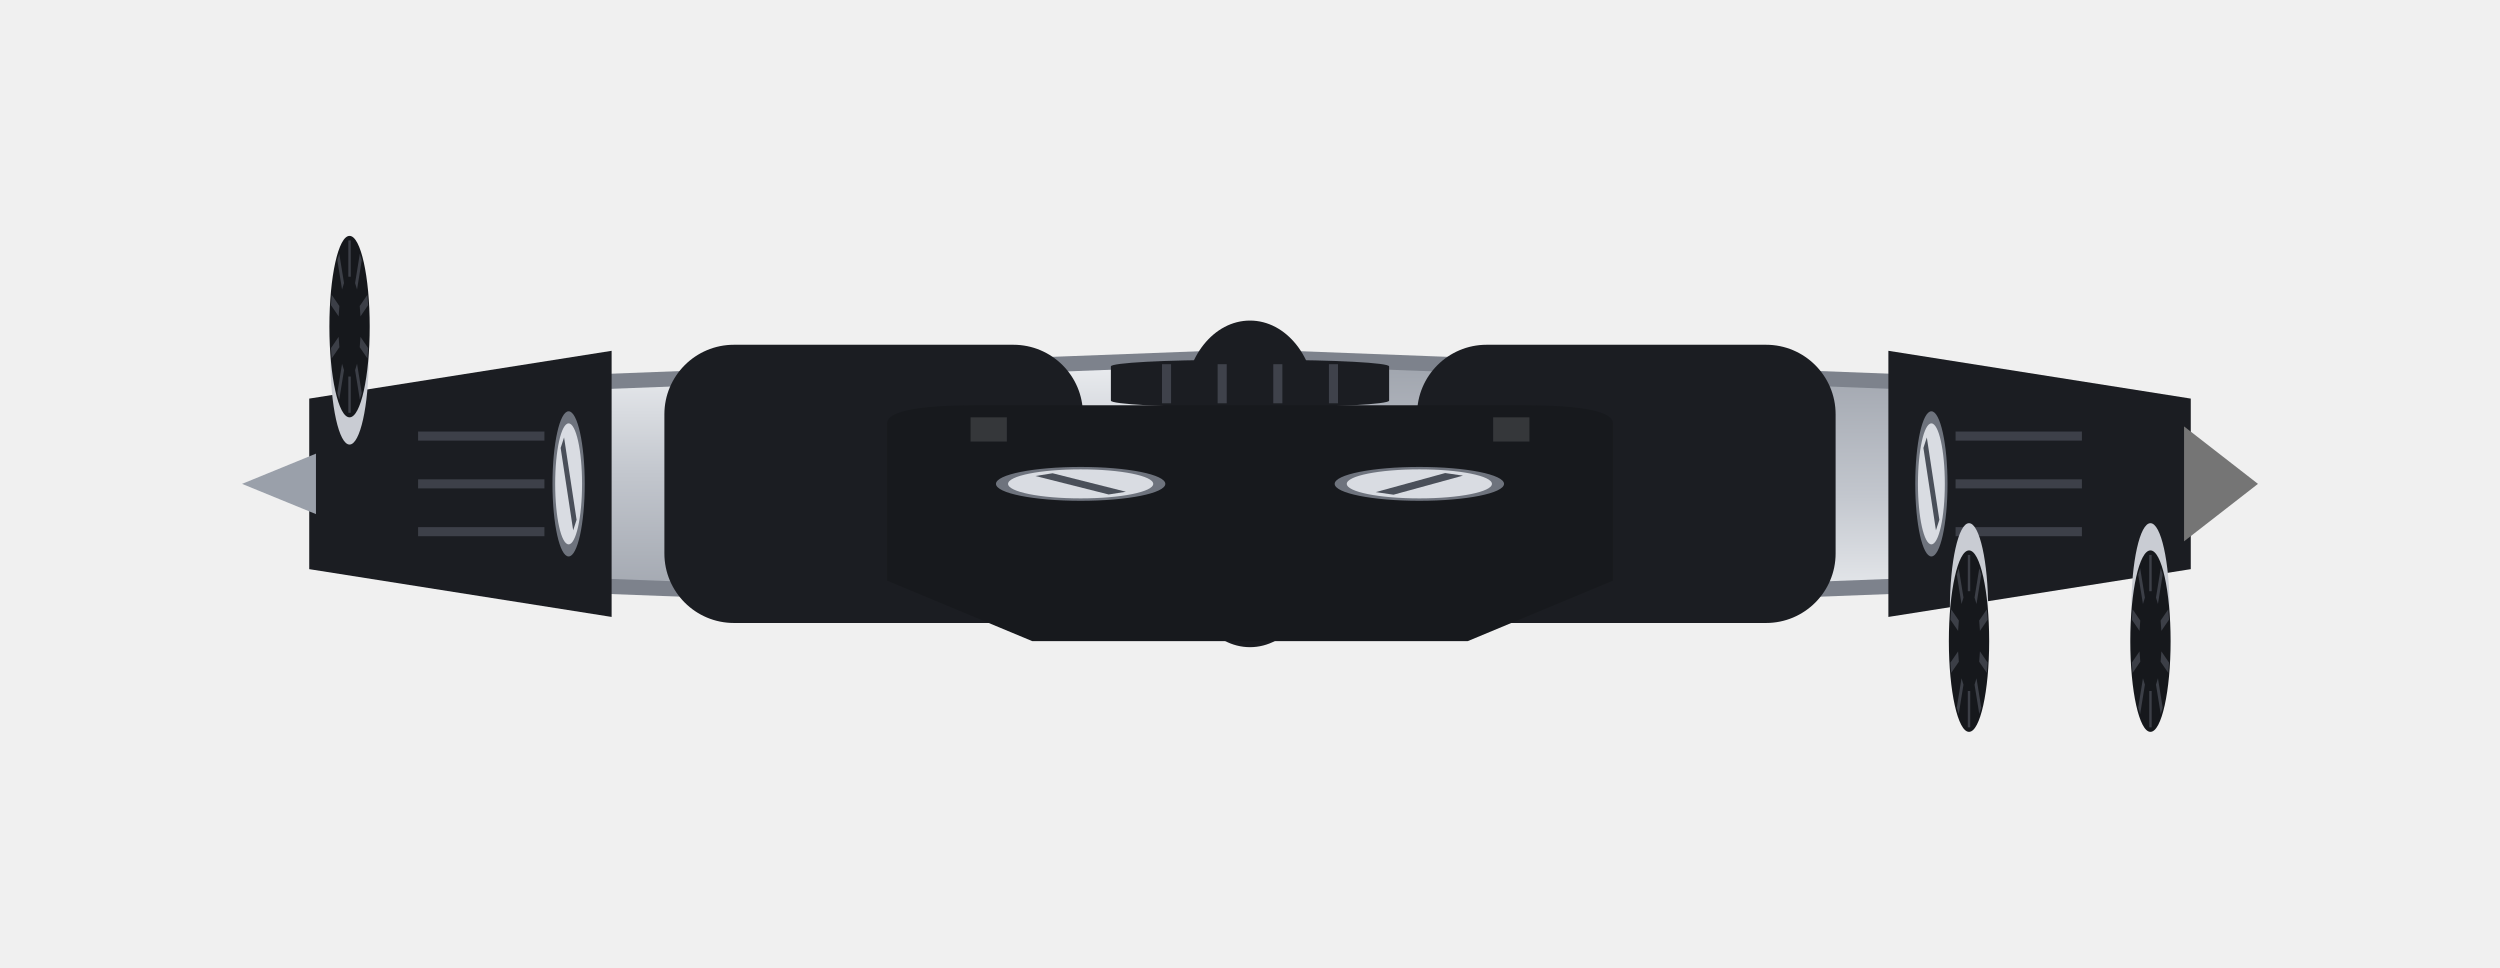
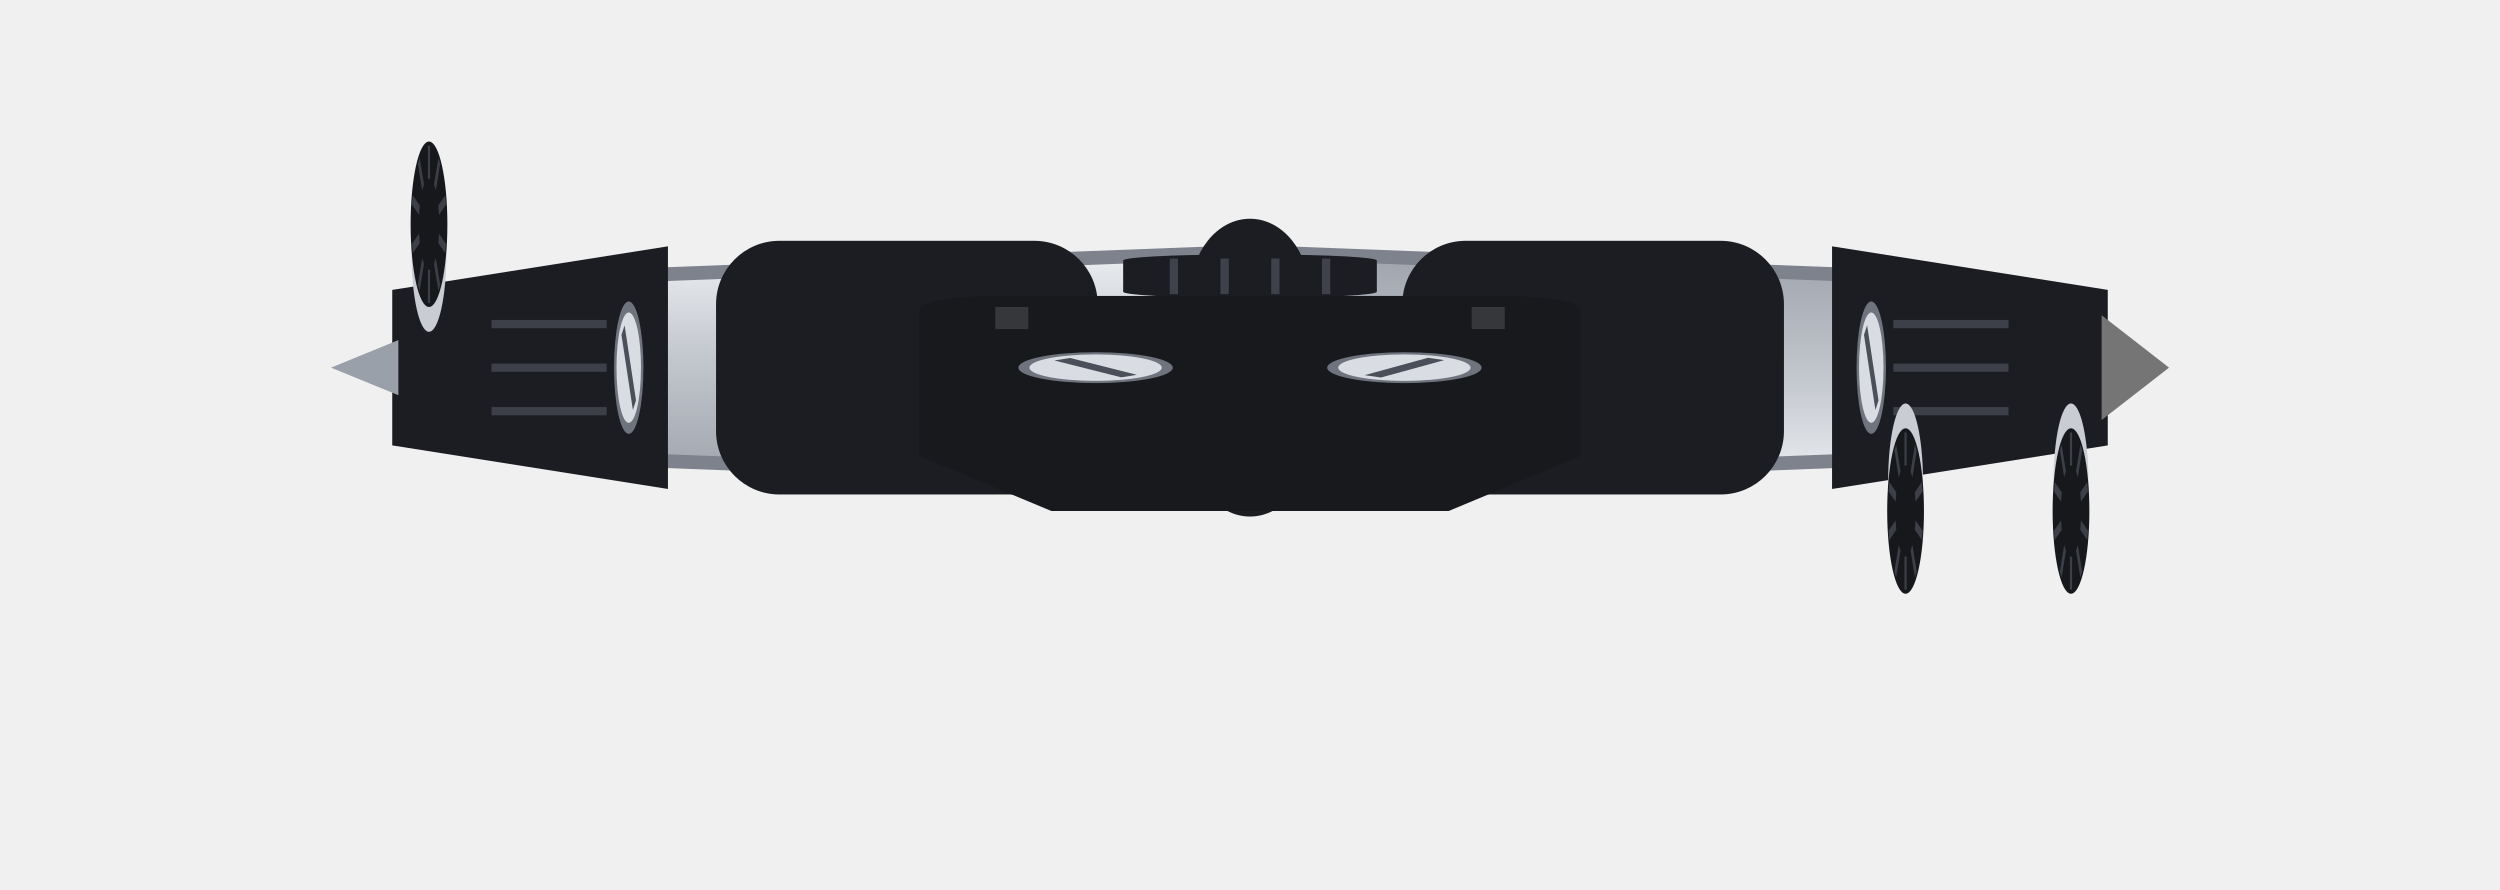
- <svg xmlns="http://www.w3.org/2000/svg" width="62mm" height="24mm" viewBox="-6 -12 62 24">
-   <g id="pata-aguja" transform="matrix(-0 -1.5 -0.3333 0 25 0)">
+ <svg xmlns="http://www.w3.org/2000/svg" width="68mm" height="24.2mm" viewBox="-9 -10 68 24.2">
+   <g id="pata-aguja" transform="matrix(-0 -1.5 -0.3333 0 25 -0)">
    <defs>
      <linearGradient id="pata-aguja-metal" gradientUnits="userSpaceOnUse" x1="2.1" y1="0" x2="-2.1" y2="0">
        <stop offset="0" stop-color="#eceef1" />
        <stop offset="0.45" stop-color="#c3c7ce" />
        <stop offset="1" stop-color="#9ea3ac" />
      </linearGradient>
    </defs>
    <circle id="pata-aguja-punta" cx="0" cy="75" r="0.3" fill="none" />
    <circle id="pata-aguja-ajuste" cx="0" cy="20.8" r="0.3" fill="none" />
    <path id="pata-aguja-brazo" d="M 2.1 0 L 1.68 49.5 L -1.68 49.5 L -2.1 0 Z" fill="url(#pata-aguja-metal)" stroke="#7d828c" stroke-width="0.25" />
    <path id="pata-aguja-pieza-negra" d="M 2.2 47.5 L 1.41 70 L -1.41 70 L -2.2 47.5 Z" fill="#1b1d22" />
    <path id="pata-aguja-estrias" d="M 0.79 52.5 L 0.79 61.9 M 0 52.5 L 0 61.9 M -0.79 52.5 L -0.79 61.9" stroke="#3d4049" stroke-width="0.15" fill="none" />
    <g id="pata-aguja-tornillo">
      <circle cx="0" cy="50.7" r="1.1" fill="#d9dce2" stroke="#6e737d" stroke-width="0.2" />
      <path d="M -0.681 50.234 L 0.681 51.166" stroke="#4a4f59" stroke-width="0.308" />
    </g>
    <g id="pata-aguja-rueda1">
      <circle cx="2.075" cy="67" r="1.425" fill="#c9ccd3" />
      <circle cx="2.6" cy="67" r="1.5" fill="#16181c" />
      <path d="M 3.425 67.000 L 4.025 67.000 M 3.267 67.485 L 3.753 67.838 M 2.855 67.785 L 3.040 68.355 M 2.345 67.785 L 2.160 68.355 M 1.933 67.485 L 1.447 67.838 M 1.775 67.000 L 1.175 67.000 M 1.933 66.515 L 1.447 66.162 M 2.345 66.215 L 2.160 65.645 M 2.855 66.215 L 3.040 65.645 M 3.267 66.515 L 3.753 66.162" stroke="#3c3f47" stroke-width="0.18" fill="none" />
    </g>
    <path id="pata-aguja-aguja" d="M 0.5 69.5 L 0 75 L -0.5 69.5 Z" fill="#9aa0aa" />
  </g>
-   <g id="pata-mina" transform="matrix(-0 1.5 0.3333 0 25 0)">
+   <g id="pata-mina" transform="matrix(-0 1.5 0.3333 0 25 -0)">
    <defs>
      <linearGradient id="pata-mina-metal" gradientUnits="userSpaceOnUse" x1="2.1" y1="0" x2="-2.1" y2="0">
        <stop offset="0" stop-color="#eceef1" />
        <stop offset="0.45" stop-color="#c3c7ce" />
        <stop offset="1" stop-color="#9ea3ac" />
      </linearGradient>
    </defs>
    <circle id="pata-mina-punta" cx="0" cy="75" r="0.3" fill="none" />
    <circle id="pata-mina-ajuste" cx="0" cy="20.8" r="0.3" fill="none" />
    <path id="pata-mina-brazo" d="M 2.1 0 L 1.68 49.5 L -1.68 49.5 L -2.1 0 Z" fill="url(#pata-mina-metal)" stroke="#7d828c" stroke-width="0.25" />
    <path id="pata-mina-pieza-negra" d="M 2.2 47.5 L 1.41 70 L -1.41 70 L -2.2 47.5 Z" fill="#1b1d22" />
    <path id="pata-mina-estrias" d="M 0.79 52.5 L 0.79 61.9 M 0 52.5 L 0 61.9 M -0.79 52.5 L -0.79 61.9" stroke="#3d4049" stroke-width="0.15" fill="none" />
    <g id="pata-mina-tornillo">
      <circle cx="0" cy="50.7" r="1.1" fill="#d9dce2" stroke="#6e737d" stroke-width="0.2" />
      <path d="M -0.681 50.234 L 0.681 51.166" stroke="#4a4f59" stroke-width="0.308" />
    </g>
    <g id="pata-mina-rueda1">
      <circle cx="2.075" cy="53.5" r="1.425" fill="#c9ccd3" />
      <circle cx="2.6" cy="53.5" r="1.5" fill="#16181c" />
      <path d="M 3.425 53.500 L 4.025 53.500 M 3.267 53.985 L 3.753 54.338 M 2.855 54.285 L 3.040 54.855 M 2.345 54.285 L 2.160 54.855 M 1.933 53.985 L 1.447 54.338 M 1.775 53.500 L 1.175 53.500 M 1.933 53.015 L 1.447 52.662 M 2.345 52.715 L 2.160 52.145 M 2.855 52.715 L 3.040 52.145 M 3.267 53.015 L 3.753 52.662" stroke="#3c3f47" stroke-width="0.18" fill="none" />
    </g>
    <g id="pata-mina-rueda2">
      <circle cx="2.075" cy="67" r="1.425" fill="#c9ccd3" />
      <circle cx="2.6" cy="67" r="1.5" fill="#16181c" />
      <path d="M 3.425 67.000 L 4.025 67.000 M 3.267 67.485 L 3.753 67.838 M 2.855 67.785 L 3.040 68.355 M 2.345 67.785 L 2.160 68.355 M 1.933 67.485 L 1.447 67.838 M 1.775 67.000 L 1.175 67.000 M 1.933 66.515 L 1.447 66.162 M 2.345 66.215 L 2.160 65.645 M 2.855 66.215 L 3.040 65.645 M 3.267 66.515 L 3.753 66.162" stroke="#3c3f47" stroke-width="0.18" fill="none" />
    </g>
    <path id="pata-mina-mina" d="M 0.95 69.5 L 0 75 L -0.95 69.5 Z" fill="#757575" />
  </g>
  <clipPath id="corte-varilla">
    <rect x="0" y="-0.6" width="25.867" height="1.2" />
  </clipPath>
  <g id="varilla" transform="matrix(1 0 -0 1.5 12.0667 0)" clip-path="url(#corte-varilla)">
    <g transform="translate(0 0)">
      <rect id="varilla" x="0" y="-0.45" width="0.7" height="0.9" fill="#8d929b" />
      <path id="rosca" d="M 0.15 0.45 L 0.55 -0.45" stroke="#5d626c" stroke-width="0.12" fill="none" />
    </g>
    <g transform="translate(0.7 0)">
      <rect id="varilla" x="0" y="-0.45" width="0.7" height="0.9" fill="#8d929b" />
      <path id="rosca" d="M 0.15 0.45 L 0.55 -0.45" stroke="#5d626c" stroke-width="0.12" fill="none" />
    </g>
    <g transform="translate(1.4 0)">
      <rect id="varilla" x="0" y="-0.45" width="0.7" height="0.9" fill="#8d929b" />
      <path id="rosca" d="M 0.15 0.45 L 0.55 -0.45" stroke="#5d626c" stroke-width="0.12" fill="none" />
    </g>
    <g transform="translate(2.1 0)">
      <rect id="varilla" x="0" y="-0.45" width="0.7" height="0.9" fill="#8d929b" />
      <path id="rosca" d="M 0.15 0.45 L 0.55 -0.45" stroke="#5d626c" stroke-width="0.12" fill="none" />
    </g>
    <g transform="translate(2.8 0)">
      <rect id="varilla" x="0" y="-0.45" width="0.7" height="0.9" fill="#8d929b" />
      <path id="rosca" d="M 0.15 0.45 L 0.55 -0.45" stroke="#5d626c" stroke-width="0.12" fill="none" />
    </g>
    <g transform="translate(3.5 0)">
      <rect id="varilla" x="0" y="-0.45" width="0.7" height="0.9" fill="#8d929b" />
      <path id="rosca" d="M 0.15 0.45 L 0.55 -0.45" stroke="#5d626c" stroke-width="0.12" fill="none" />
    </g>
    <g transform="translate(4.2 0)">
      <rect id="varilla" x="0" y="-0.45" width="0.7" height="0.9" fill="#8d929b" />
      <path id="rosca" d="M 0.15 0.45 L 0.55 -0.45" stroke="#5d626c" stroke-width="0.12" fill="none" />
    </g>
    <g transform="translate(4.9 0)">
      <rect id="varilla" x="0" y="-0.45" width="0.7" height="0.9" fill="#8d929b" />
      <path id="rosca" d="M 0.15 0.45 L 0.55 -0.45" stroke="#5d626c" stroke-width="0.12" fill="none" />
    </g>
    <g transform="translate(5.6 0)">
      <rect id="varilla" x="0" y="-0.45" width="0.7" height="0.9" fill="#8d929b" />
      <path id="rosca" d="M 0.15 0.45 L 0.55 -0.45" stroke="#5d626c" stroke-width="0.12" fill="none" />
    </g>
    <g transform="translate(6.3 0)">
      <rect id="varilla" x="0" y="-0.45" width="0.7" height="0.9" fill="#8d929b" />
      <path id="rosca" d="M 0.15 0.45 L 0.55 -0.45" stroke="#5d626c" stroke-width="0.12" fill="none" />
    </g>
    <g transform="translate(7 0)">
      <rect id="varilla" x="0" y="-0.45" width="0.7" height="0.9" fill="#8d929b" />
      <path id="rosca" d="M 0.15 0.45 L 0.55 -0.45" stroke="#5d626c" stroke-width="0.12" fill="none" />
    </g>
    <g transform="translate(7.7 0)">
      <rect id="varilla" x="0" y="-0.45" width="0.7" height="0.9" fill="#8d929b" />
      <path id="rosca" d="M 0.15 0.45 L 0.55 -0.45" stroke="#5d626c" stroke-width="0.12" fill="none" />
    </g>
    <g transform="translate(8.4 0)">
      <rect id="varilla" x="0" y="-0.45" width="0.7" height="0.9" fill="#8d929b" />
      <path id="rosca" d="M 0.15 0.45 L 0.55 -0.45" stroke="#5d626c" stroke-width="0.12" fill="none" />
    </g>
    <g transform="translate(9.1 0)">
      <rect id="varilla" x="0" y="-0.45" width="0.7" height="0.9" fill="#8d929b" />
      <path id="rosca" d="M 0.15 0.45 L 0.55 -0.45" stroke="#5d626c" stroke-width="0.12" fill="none" />
    </g>
    <g transform="translate(9.8 0)">
      <rect id="varilla" x="0" y="-0.45" width="0.7" height="0.9" fill="#8d929b" />
      <path id="rosca" d="M 0.15 0.45 L 0.55 -0.45" stroke="#5d626c" stroke-width="0.12" fill="none" />
    </g>
    <g transform="translate(10.5 0)">
      <rect id="varilla" x="0" y="-0.45" width="0.7" height="0.9" fill="#8d929b" />
      <path id="rosca" d="M 0.15 0.45 L 0.55 -0.45" stroke="#5d626c" stroke-width="0.12" fill="none" />
    </g>
    <g transform="translate(11.2 0)">
      <rect id="varilla" x="0" y="-0.45" width="0.7" height="0.9" fill="#8d929b" />
      <path id="rosca" d="M 0.15 0.45 L 0.55 -0.45" stroke="#5d626c" stroke-width="0.12" fill="none" />
    </g>
    <g transform="translate(11.9 0)">
      <rect id="varilla" x="0" y="-0.45" width="0.7" height="0.9" fill="#8d929b" />
      <path id="rosca" d="M 0.15 0.45 L 0.55 -0.45" stroke="#5d626c" stroke-width="0.12" fill="none" />
    </g>
    <g transform="translate(12.6 0)">
      <rect id="varilla" x="0" y="-0.45" width="0.7" height="0.9" fill="#8d929b" />
      <path id="rosca" d="M 0.15 0.45 L 0.55 -0.45" stroke="#5d626c" stroke-width="0.12" fill="none" />
    </g>
    <g transform="translate(13.3 0)">
      <rect id="varilla" x="0" y="-0.45" width="0.7" height="0.9" fill="#8d929b" />
      <path id="rosca" d="M 0.15 0.45 L 0.55 -0.45" stroke="#5d626c" stroke-width="0.12" fill="none" />
    </g>
    <g transform="translate(14 0)">
      <rect id="varilla" x="0" y="-0.45" width="0.7" height="0.9" fill="#8d929b" />
      <path id="rosca" d="M 0.15 0.45 L 0.55 -0.45" stroke="#5d626c" stroke-width="0.12" fill="none" />
    </g>
    <g transform="translate(14.7 0)">
      <rect id="varilla" x="0" y="-0.45" width="0.7" height="0.9" fill="#8d929b" />
      <path id="rosca" d="M 0.15 0.45 L 0.55 -0.45" stroke="#5d626c" stroke-width="0.12" fill="none" />
    </g>
    <g transform="translate(15.4 0)">
      <rect id="varilla" x="0" y="-0.45" width="0.7" height="0.9" fill="#8d929b" />
      <path id="rosca" d="M 0.15 0.45 L 0.55 -0.45" stroke="#5d626c" stroke-width="0.12" fill="none" />
    </g>
    <g transform="translate(16.1 0)">
      <rect id="varilla" x="0" y="-0.45" width="0.7" height="0.9" fill="#8d929b" />
      <path id="rosca" d="M 0.15 0.45 L 0.55 -0.45" stroke="#5d626c" stroke-width="0.12" fill="none" />
    </g>
    <g transform="translate(16.8 0)">
      <rect id="varilla" x="0" y="-0.45" width="0.7" height="0.9" fill="#8d929b" />
      <path id="rosca" d="M 0.15 0.45 L 0.55 -0.45" stroke="#5d626c" stroke-width="0.12" fill="none" />
    </g>
    <g transform="translate(17.5 0)">
      <rect id="varilla" x="0" y="-0.45" width="0.7" height="0.9" fill="#8d929b" />
      <path id="rosca" d="M 0.15 0.45 L 0.55 -0.45" stroke="#5d626c" stroke-width="0.12" fill="none" />
    </g>
    <g transform="translate(18.2 0)">
      <rect id="varilla" x="0" y="-0.45" width="0.7" height="0.9" fill="#8d929b" />
      <path id="rosca" d="M 0.15 0.45 L 0.55 -0.45" stroke="#5d626c" stroke-width="0.12" fill="none" />
    </g>
    <g transform="translate(18.9 0)">
      <rect id="varilla" x="0" y="-0.45" width="0.7" height="0.9" fill="#8d929b" />
      <path id="rosca" d="M 0.15 0.45 L 0.55 -0.45" stroke="#5d626c" stroke-width="0.12" fill="none" />
    </g>
    <g transform="translate(19.6 0)">
      <rect id="varilla" x="0" y="-0.45" width="0.7" height="0.9" fill="#8d929b" />
      <path id="rosca" d="M 0.15 0.45 L 0.55 -0.45" stroke="#5d626c" stroke-width="0.12" fill="none" />
    </g>
    <g transform="translate(20.3 0)">
      <rect id="varilla" x="0" y="-0.45" width="0.7" height="0.9" fill="#8d929b" />
      <path id="rosca" d="M 0.15 0.45 L 0.55 -0.45" stroke="#5d626c" stroke-width="0.12" fill="none" />
    </g>
    <g transform="translate(21 0)">
      <rect id="varilla" x="0" y="-0.45" width="0.7" height="0.9" fill="#8d929b" />
      <path id="rosca" d="M 0.15 0.45 L 0.55 -0.45" stroke="#5d626c" stroke-width="0.12" fill="none" />
    </g>
    <g transform="translate(21.7 0)">
      <rect id="varilla" x="0" y="-0.45" width="0.7" height="0.9" fill="#8d929b" />
      <path id="rosca" d="M 0.15 0.45 L 0.55 -0.45" stroke="#5d626c" stroke-width="0.12" fill="none" />
    </g>
    <g transform="translate(22.4 0)">
      <rect id="varilla" x="0" y="-0.45" width="0.7" height="0.9" fill="#8d929b" />
      <path id="rosca" d="M 0.15 0.45 L 0.55 -0.45" stroke="#5d626c" stroke-width="0.12" fill="none" />
    </g>
    <g transform="translate(23.1 0)">
      <rect id="varilla" x="0" y="-0.45" width="0.7" height="0.9" fill="#8d929b" />
      <path id="rosca" d="M 0.15 0.45 L 0.55 -0.45" stroke="#5d626c" stroke-width="0.12" fill="none" />
    </g>
    <g transform="translate(23.8 0)">
      <rect id="varilla" x="0" y="-0.45" width="0.7" height="0.9" fill="#8d929b" />
      <path id="rosca" d="M 0.15 0.45 L 0.55 -0.45" stroke="#5d626c" stroke-width="0.12" fill="none" />
    </g>
    <g transform="translate(24.5 0)">
      <rect id="varilla" x="0" y="-0.45" width="0.7" height="0.9" fill="#8d929b" />
      <path id="rosca" d="M 0.15 0.45 L 0.55 -0.45" stroke="#5d626c" stroke-width="0.12" fill="none" />
    </g>
    <g transform="translate(25.2 0)">
      <rect id="varilla" x="0" y="-0.45" width="0.7" height="0.9" fill="#8d929b" />
      <path id="rosca" d="M 0.15 0.45 L 0.55 -0.45" stroke="#5d626c" stroke-width="0.12" fill="none" />
    </g>
  </g>
-   <g id="taco-izquierdo" transform="matrix(-1.5 -0 -0 1.5 18.0667 0)">
-     <rect id="taco-izquierdo-taco" x="-1.86" y="-2.3" width="6.92" height="4.6" rx="1.15" fill="#1b1d22" />
-   </g>
-   <g id="taco-derecho" transform="matrix(1.5 0 -0 1.5 31.9333 0)">
-     <rect id="taco-derecho-taco" x="-1.86" y="-2.3" width="6.92" height="4.6" rx="1.15" fill="#1b1d22" />
+   <g id="taco-aguja" transform="matrix(-1.5 -0 -0 1.5 18.0667 0)">
+     <rect id="taco-aguja-taco" x="-1.86" y="-2.3" width="6.92" height="4.6" rx="1.15" fill="#1b1d22" />
+   </g>
+   <g id="taco-mina" transform="matrix(1.5 0 -0 1.5 31.9333 0)">
+     <rect id="taco-mina-taco" x="-1.86" y="-2.3" width="6.92" height="4.6" rx="1.15" fill="#1b1d22" />
  </g>
  <g id="rueda-ajuste" transform="matrix(1.5 0 -0 1.5 25 0)">
    <rect id="rueda-ajuste-rueda" x="-1.08" y="-2.7" width="2.16" height="5.4" rx="1.35" fill="#1b1d22" />
    <path id="rueda-ajuste-estrias" d="M -1.08 -1.8 L 1.08 -1.8 M -1.08 -0.6 L 1.08 -0.6 M -1.08 0.6 L 1.08 0.6 M -1.08 1.8 L 1.08 1.8" stroke="#41444d" stroke-width="0.15" fill="none" />
  </g>
  <g id="mango" transform="matrix(1.5 0 0 0.0808 25 -1.95)">
    <circle id="mango-asa" cx="0" cy="-13" r="0.3" fill="none" />
    <rect id="mango-cuerpo" x="-2.3" y="-13.92" width="4.6" height="14.5" rx="2" fill="#1b1d22" />
    <path id="mango-estrias" d="M -1.38 -12.6 L -1.38 -0.6 M -0.46 -12.6 L -0.46 -0.6 M 0.46 -12.6 L 0.46 -0.6 M 1.38 -12.6 L 1.38 -0.6" stroke="#3f424b" stroke-width="0.15" fill="none" />
  </g>
-   <g id="cabeza" transform="matrix(1.5 0 0 0.3 25 0)">
+   <g id="cabeza" transform="matrix(1.5 0 0 0.3 25 -0)">
    <path id="cabeza-cuerpo" d="M -4.5 -6.5 L 4.5 -6.5 Q 6 -6.5 6 -5 L 6 8 L 3.6 13 L -3.6 13 L -6 8 L -6 -5 Q -6 -6.5 -4.5 -6.5 Z" fill="#17191d" />
    <path id="cabeza-brillos" d="M -4.32 -5.5 L -4.32 -3.5 M 4.32 -5.5 L 4.32 -3.5" stroke="#ffffff" stroke-opacity="0.13" stroke-width="0.6" fill="none" />
    <g id="cabeza-tornillo-izquierdo">
      <circle cx="-2.8" cy="0" r="1.3" fill="#d9dce2" stroke="#6e737d" stroke-width="0.2" />
      <path d="M -3.406 -0.764 L -2.194 0.764" stroke="#4a4f59" stroke-width="0.364" />
    </g>
    <g id="cabeza-tornillo-derecho">
      <circle cx="2.8" cy="0" r="1.3" fill="#d9dce2" stroke="#6e737d" stroke-width="0.2" />
      <path d="M 3.374 -0.788 L 2.226 0.788" stroke="#4a4f59" stroke-width="0.364" />
    </g>
  </g>
</svg>
